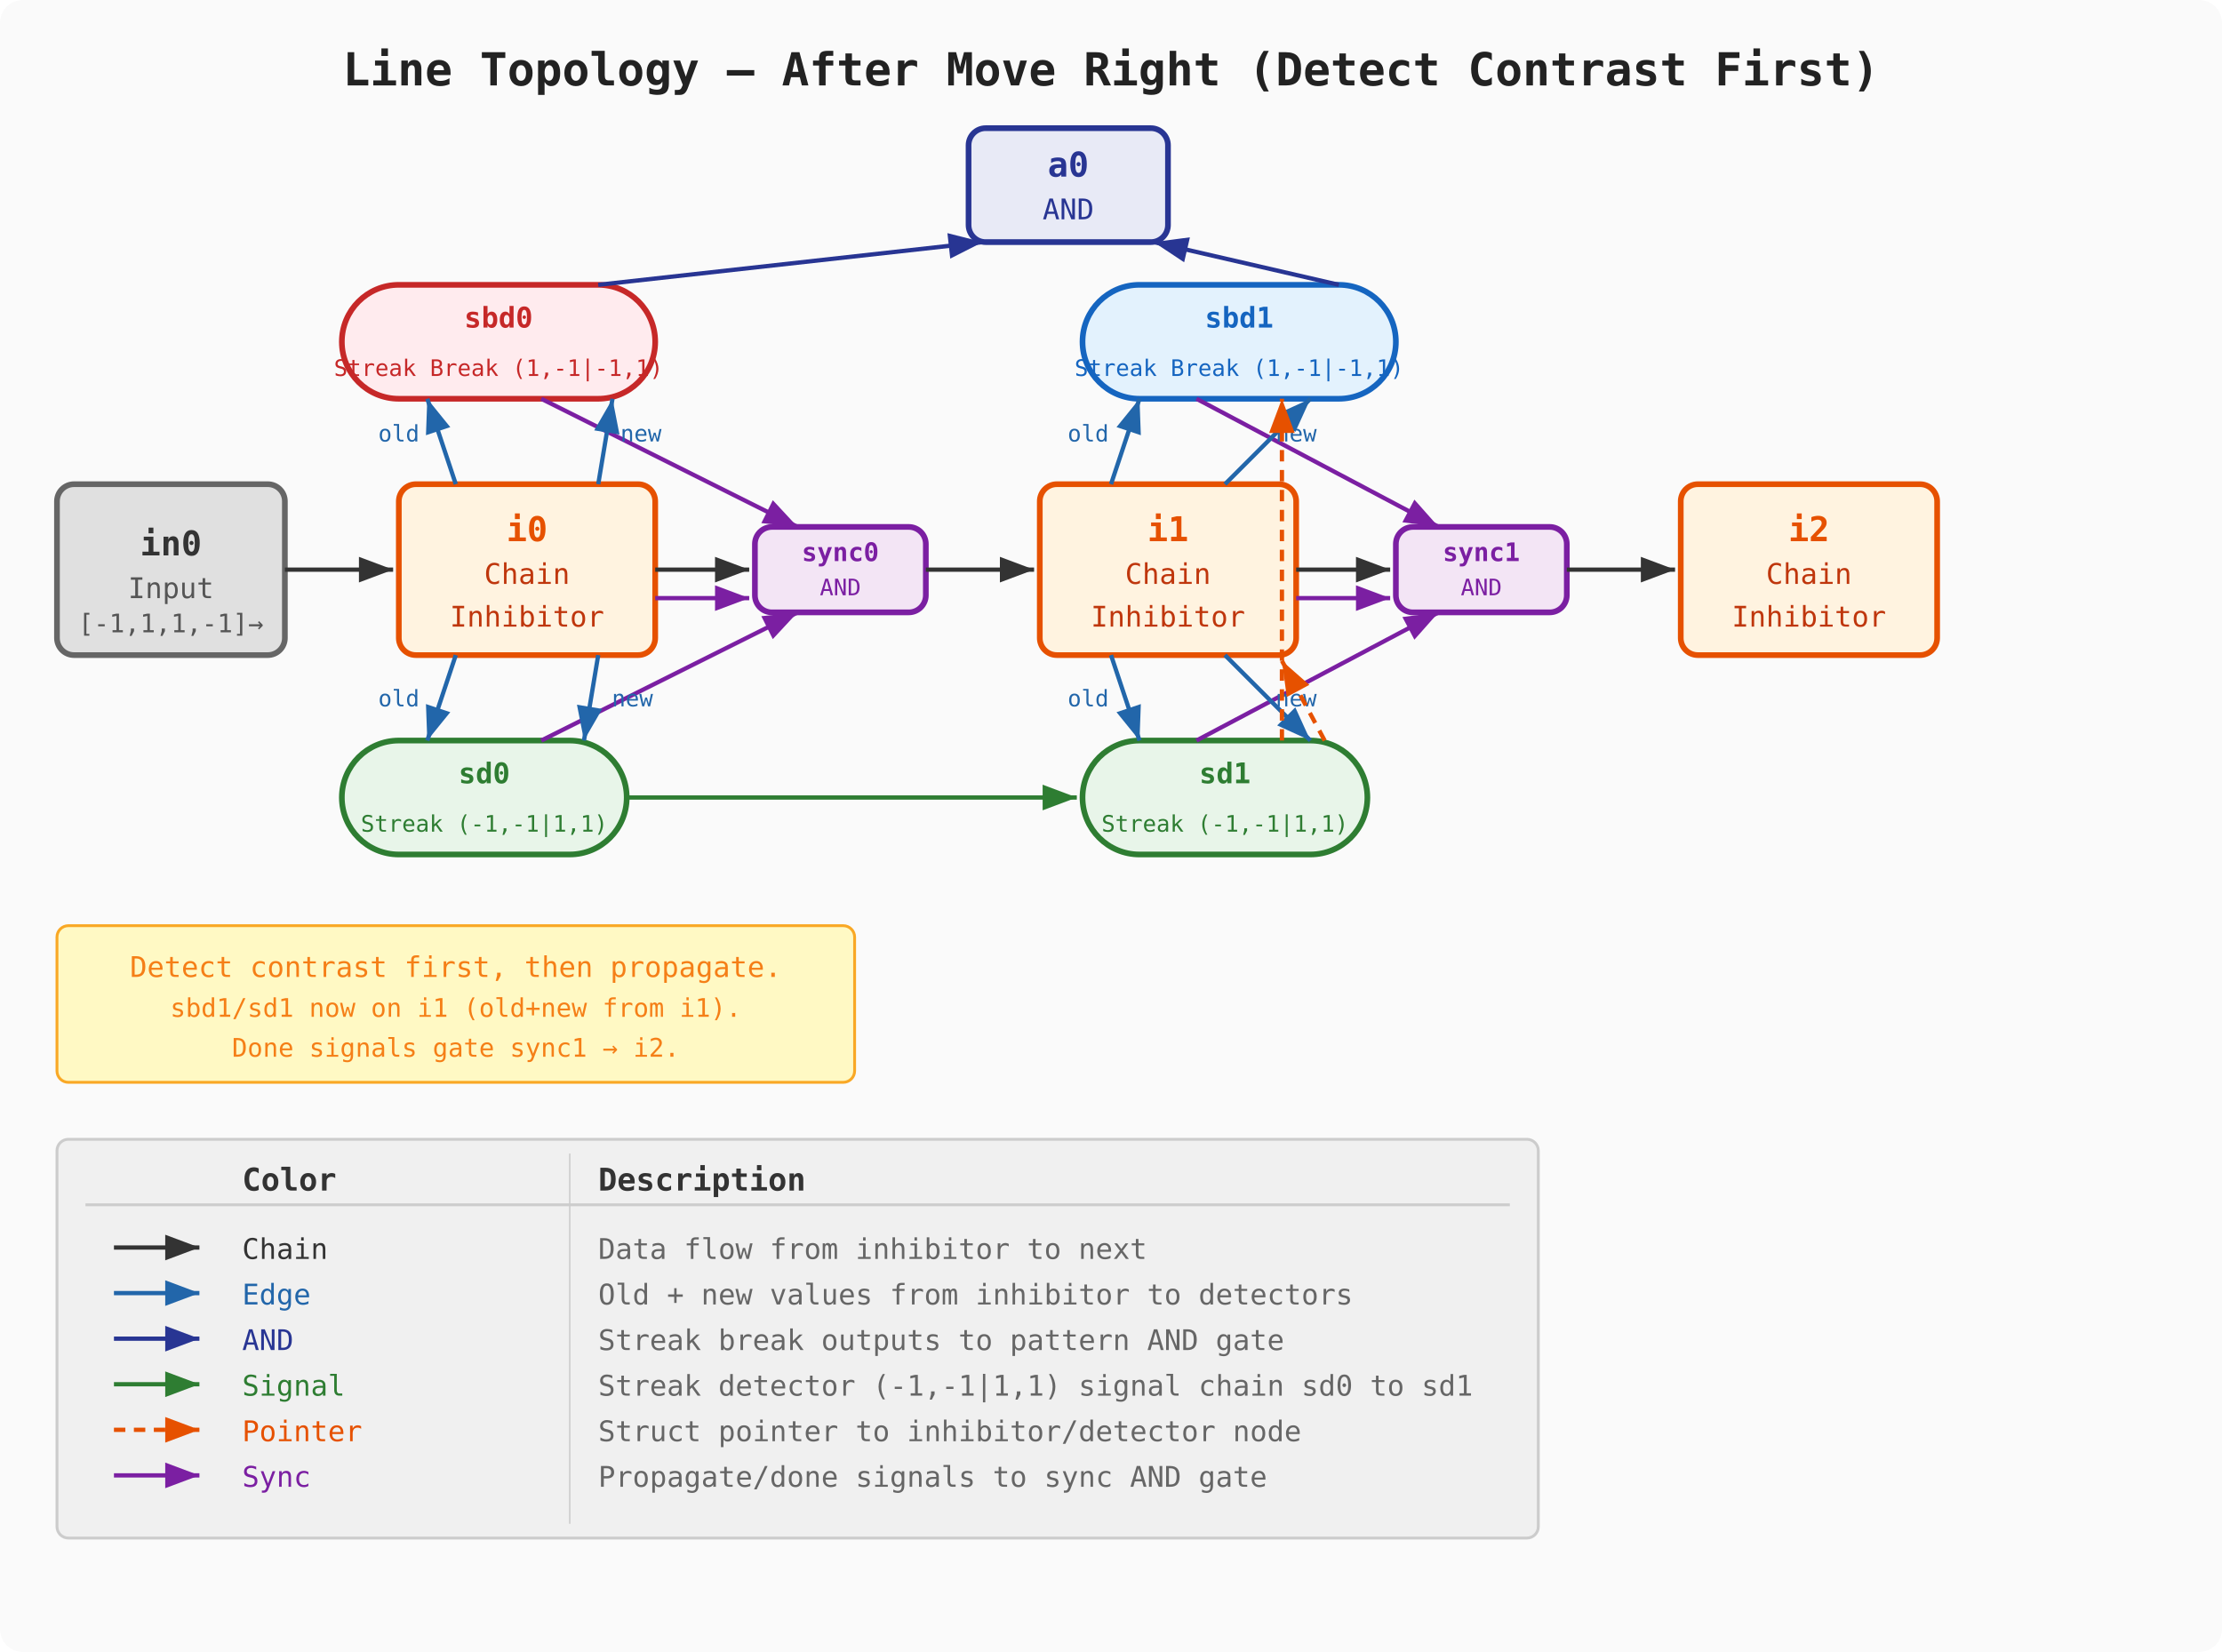
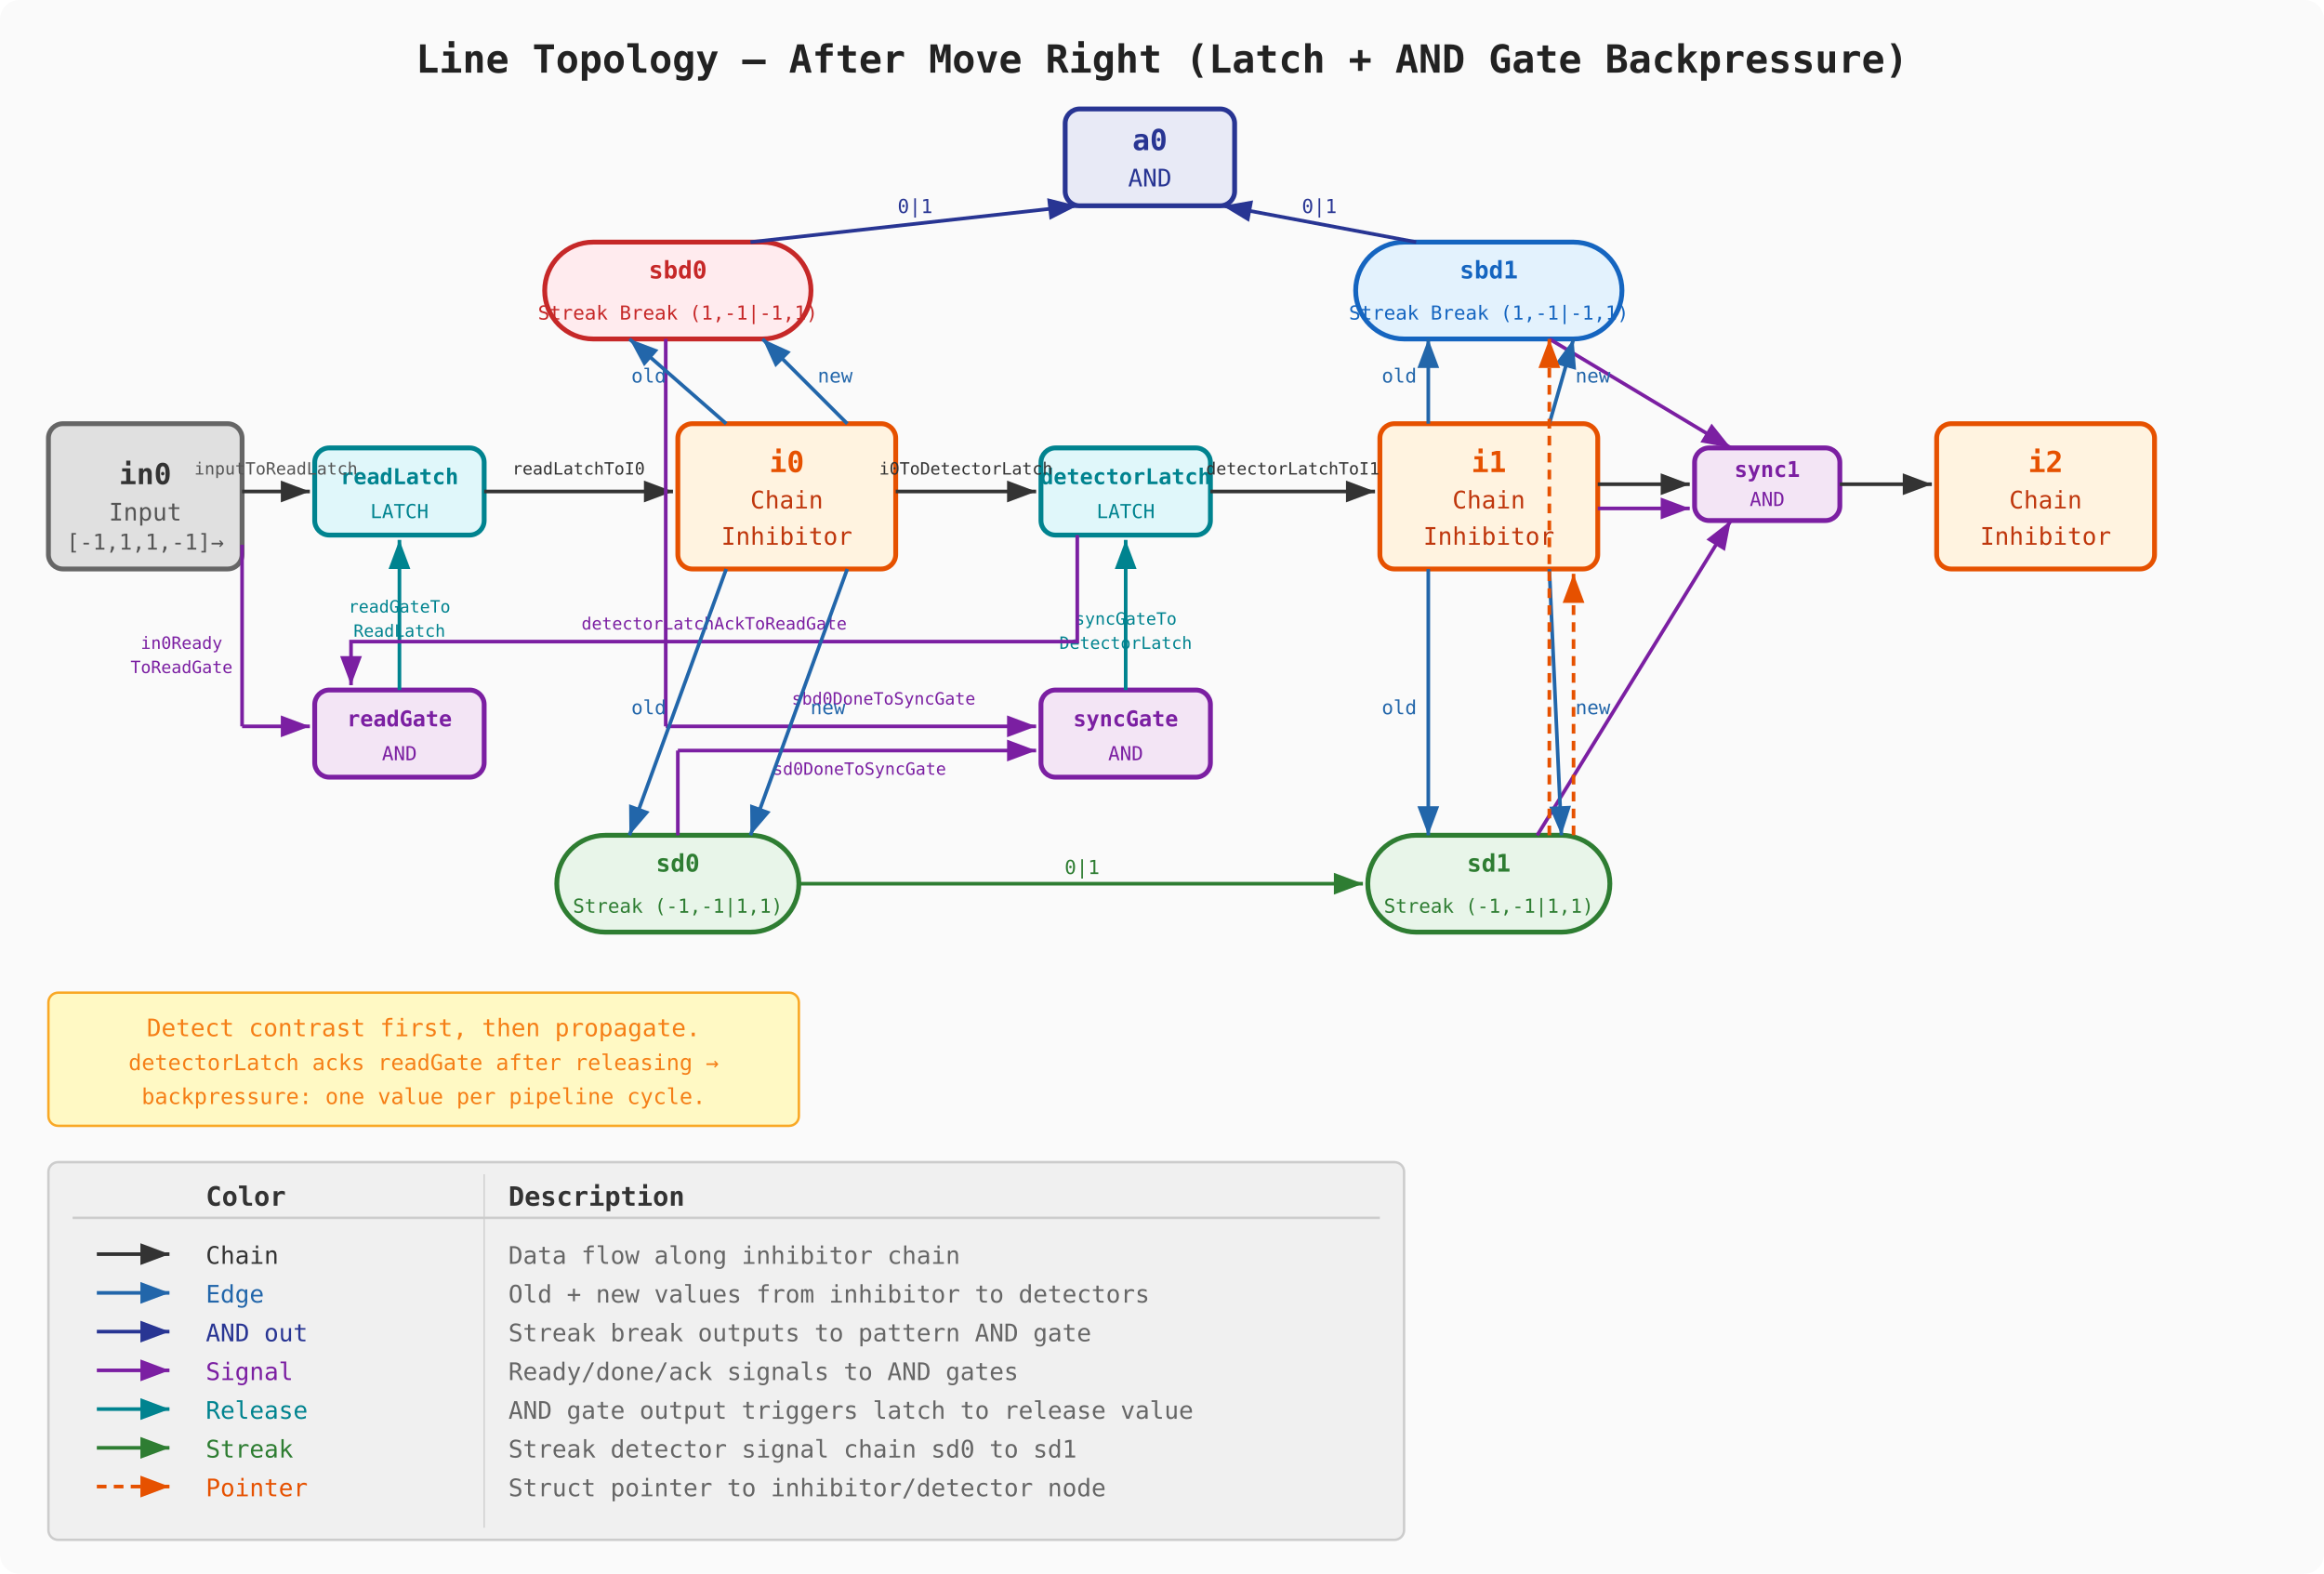
- <svg xmlns="http://www.w3.org/2000/svg" viewBox="0 0 780 580" font-family="monospace" font-size="12">
+ <svg xmlns="http://www.w3.org/2000/svg" viewBox="0 0 960 650" font-family="monospace" font-size="12">
  <defs>
    <marker id="arrow" markerWidth="8" markerHeight="6" refX="8" refY="3" orient="auto">
      <path d="M0,0 L8,3 L0,6" fill="#333" />
    </marker>
    <marker id="arrow-blue" markerWidth="8" markerHeight="6" refX="8" refY="3" orient="auto">
      <path d="M0,0 L8,3 L0,6" fill="#2266aa" />
    </marker>
    <marker id="arrow-indigo" markerWidth="8" markerHeight="6" refX="8" refY="3" orient="auto">
      <path d="M0,0 L8,3 L0,6" fill="#283593" />
    </marker>
    <marker id="arrow-green" markerWidth="8" markerHeight="6" refX="8" refY="3" orient="auto">
      <path d="M0,0 L8,3 L0,6" fill="#2e7d32" />
    </marker>
    <marker id="arrow-orange" markerWidth="8" markerHeight="6" refX="8" refY="3" orient="auto">
      <path d="M0,0 L8,3 L0,6" fill="#e65100" />
    </marker>
    <marker id="arrow-magenta" markerWidth="8" markerHeight="6" refX="8" refY="3" orient="auto">
      <path d="M0,0 L8,3 L0,6" fill="#7b1fa2" />
    </marker>
+     <marker id="arrow-teal" markerWidth="8" markerHeight="6" refX="8" refY="3" orient="auto">
+       <path d="M0,0 L8,3 L0,6" fill="#00838f" />
+     </marker>
  </defs>
-   <rect width="780" height="580" fill="#fafafa" rx="8" />
-   <text x="390" y="30" text-anchor="middle" font-size="16" font-weight="bold" fill="#222">Line Topology — After Move Right (Detect Contrast First)</text>
-   <rect x="340" y="45" width="70" height="40" fill="#e8eaf6" stroke="#283593" rx="6" stroke-width="2" />
-   <text x="375" y="62" text-anchor="middle" font-weight="bold" fill="#283593">a0</text>
-   <text x="375" y="77" text-anchor="middle" font-size="10" fill="#283593">AND</text>
-   <rect x="120" y="100" width="110" height="40" fill="#ffebee" stroke="#c62828" rx="20" stroke-width="2" />
-   <text x="175" y="115" text-anchor="middle" font-weight="bold" font-size="10" fill="#c62828">sbd0</text>
-   <text x="175" y="132" text-anchor="middle" font-size="8" fill="#c62828">Streak Break (1,-1|-1,1)</text>
-   <rect x="380" y="100" width="110" height="40" fill="#e3f2fd" stroke="#1565c0" rx="20" stroke-width="2" />
-   <text x="435" y="115" text-anchor="middle" font-weight="bold" font-size="10" fill="#1565c0">sbd1</text>
-   <text x="435" y="132" text-anchor="middle" font-size="8" fill="#1565c0">Streak Break (1,-1|-1,1)</text>
-   <rect x="20" y="170" width="80" height="60" fill="#e0e0e0" stroke="#666" rx="6" stroke-width="2" />
-   <text x="60" y="195" text-anchor="middle" font-weight="bold" fill="#333">in0</text>
-   <text x="60" y="210" text-anchor="middle" font-size="10" fill="#555">Input</text>
-   <text x="60" y="222" text-anchor="middle" font-size="9" fill="#555">[-1,1,1,-1]→</text>
-   <rect x="140" y="170" width="90" height="60" fill="#fff3e0" stroke="#e65100" rx="6" stroke-width="2" />
-   <text x="185" y="190" text-anchor="middle" font-weight="bold" fill="#e65100">i0</text>
-   <text x="185" y="205" text-anchor="middle" font-size="10" fill="#bf360c">Chain</text>
-   <text x="185" y="220" text-anchor="middle" font-size="10" fill="#bf360c">Inhibitor</text>
-   <rect x="265" y="185" width="60" height="30" fill="#f3e5f5" stroke="#7b1fa2" rx="6" stroke-width="2" />
-   <text x="295" y="197" text-anchor="middle" font-weight="bold" font-size="9" fill="#7b1fa2">sync0</text>
-   <text x="295" y="209" text-anchor="middle" font-size="8" fill="#7b1fa2">AND</text>
-   <rect x="365" y="170" width="90" height="60" fill="#fff3e0" stroke="#e65100" rx="6" stroke-width="2" />
-   <text x="410" y="190" text-anchor="middle" font-weight="bold" fill="#e65100">i1</text>
-   <text x="410" y="205" text-anchor="middle" font-size="10" fill="#bf360c">Chain</text>
-   <text x="410" y="220" text-anchor="middle" font-size="10" fill="#bf360c">Inhibitor</text>
-   <rect x="490" y="185" width="60" height="30" fill="#f3e5f5" stroke="#7b1fa2" rx="6" stroke-width="2" />
-   <text x="520" y="197" text-anchor="middle" font-weight="bold" font-size="9" fill="#7b1fa2">sync1</text>
-   <text x="520" y="209" text-anchor="middle" font-size="8" fill="#7b1fa2">AND</text>
-   <rect x="590" y="170" width="90" height="60" fill="#fff3e0" stroke="#e65100" rx="6" stroke-width="2" />
-   <text x="635" y="190" text-anchor="middle" font-weight="bold" fill="#e65100">i2</text>
-   <text x="635" y="205" text-anchor="middle" font-size="10" fill="#bf360c">Chain</text>
-   <text x="635" y="220" text-anchor="middle" font-size="10" fill="#bf360c">Inhibitor</text>
-   <rect x="120" y="260" width="100" height="40" fill="#e8f5e9" stroke="#2e7d32" rx="20" stroke-width="2" />
-   <text x="170" y="275" text-anchor="middle" font-weight="bold" font-size="10" fill="#2e7d32">sd0</text>
-   <text x="170" y="292" text-anchor="middle" font-size="8" fill="#2e7d32">Streak (-1,-1|1,1)</text>
-   <rect x="380" y="260" width="100" height="40" fill="#e8f5e9" stroke="#2e7d32" rx="20" stroke-width="2" />
-   <text x="430" y="275" text-anchor="middle" font-weight="bold" font-size="10" fill="#2e7d32">sd1</text>
-   <text x="430" y="292" text-anchor="middle" font-size="8" fill="#2e7d32">Streak (-1,-1|1,1)</text>
-   <line x1="100" y1="200" x2="138" y2="200" stroke="#333" stroke-width="1.5" marker-end="url(#arrow)" />
-   <line x1="230" y1="200" x2="263" y2="200" stroke="#333" stroke-width="1.5" marker-end="url(#arrow)" />
-   <line x1="230" y1="210" x2="263" y2="210" stroke="#7b1fa2" stroke-width="1.5" marker-end="url(#arrow-magenta)" />
-   <line x1="325" y1="200" x2="363" y2="200" stroke="#333" stroke-width="1.5" marker-end="url(#arrow)" />
-   <line x1="190" y1="140" x2="280" y2="185" stroke="#7b1fa2" stroke-width="1.5" marker-end="url(#arrow-magenta)" />
-   <line x1="190" y1="260" x2="280" y2="215" stroke="#7b1fa2" stroke-width="1.5" marker-end="url(#arrow-magenta)" />
-   <line x1="455" y1="200" x2="488" y2="200" stroke="#333" stroke-width="1.5" marker-end="url(#arrow)" />
-   <line x1="455" y1="210" x2="488" y2="210" stroke="#7b1fa2" stroke-width="1.5" marker-end="url(#arrow-magenta)" />
-   <line x1="550" y1="200" x2="588" y2="200" stroke="#333" stroke-width="1.5" marker-end="url(#arrow)" />
-   <line x1="420" y1="140" x2="505" y2="185" stroke="#7b1fa2" stroke-width="1.5" marker-end="url(#arrow-magenta)" />
-   <line x1="420" y1="260" x2="505" y2="215" stroke="#7b1fa2" stroke-width="1.5" marker-end="url(#arrow-magenta)" />
-   <line x1="160" y1="170" x2="150" y2="140" stroke="#2266aa" stroke-width="1.5" marker-end="url(#arrow-blue)" />
-   <text x="140" y="155" text-anchor="middle" font-size="8" fill="#2266aa">old</text>
-   <line x1="210" y1="170" x2="215" y2="140" stroke="#2266aa" stroke-width="1.5" marker-end="url(#arrow-blue)" />
-   <text x="225" y="155" text-anchor="middle" font-size="8" fill="#2266aa">new</text>
-   <line x1="160" y1="230" x2="150" y2="260" stroke="#2266aa" stroke-width="1.5" marker-end="url(#arrow-blue)" />
-   <text x="140" y="248" text-anchor="middle" font-size="8" fill="#2266aa">old</text>
-   <line x1="210" y1="230" x2="205" y2="260" stroke="#2266aa" stroke-width="1.5" marker-end="url(#arrow-blue)" />
-   <text x="222" y="248" text-anchor="middle" font-size="8" fill="#2266aa">new</text>
-   <line x1="390" y1="170" x2="400" y2="140" stroke="#2266aa" stroke-width="1.5" marker-end="url(#arrow-blue)" />
-   <text x="382" y="155" text-anchor="middle" font-size="8" fill="#2266aa">old</text>
-   <line x1="430" y1="170" x2="460" y2="140" stroke="#2266aa" stroke-width="1.5" marker-end="url(#arrow-blue)" />
-   <text x="455" y="155" text-anchor="middle" font-size="8" fill="#2266aa">new</text>
-   <line x1="390" y1="230" x2="400" y2="260" stroke="#2266aa" stroke-width="1.5" marker-end="url(#arrow-blue)" />
-   <text x="382" y="248" text-anchor="middle" font-size="8" fill="#2266aa">old</text>
-   <line x1="430" y1="230" x2="460" y2="260" stroke="#2266aa" stroke-width="1.5" marker-end="url(#arrow-blue)" />
-   <text x="455" y="248" text-anchor="middle" font-size="8" fill="#2266aa">new</text>
-   <line x1="210" y1="100" x2="345" y2="85" stroke="#283593" stroke-width="1.5" marker-end="url(#arrow-indigo)" />
-   <line x1="470" y1="100" x2="405" y2="85" stroke="#283593" stroke-width="1.5" marker-end="url(#arrow-indigo)" />
-   <line x1="220" y1="280" x2="378" y2="280" stroke="#2e7d32" stroke-width="1.5" marker-end="url(#arrow-green)" />
-   <line x1="465" y1="260" x2="450" y2="232" stroke="#e65100" stroke-width="1.5" stroke-dasharray="4,3" marker-end="url(#arrow-orange)" />
-   <line x1="450" y1="260" x2="450" y2="140" stroke="#e65100" stroke-width="1.5" stroke-dasharray="4,3" marker-end="url(#arrow-orange)" />
-   <rect x="20" y="325" width="280" height="55" fill="#fff9c4" stroke="#f9a825" rx="4" />
-   <text x="160" y="343" text-anchor="middle" font-size="10" fill="#f57f17">Detect contrast first, then propagate.</text>
-   <text x="160" y="357" text-anchor="middle" font-size="9" fill="#f57f17">sbd1/sd1 now on i1 (old+new from i1).</text>
-   <text x="160" y="371" text-anchor="middle" font-size="9" fill="#f57f17">Done signals gate sync1 → i2.</text>
-   <rect x="20" y="400" width="520" height="140" fill="#f0f0f0" rx="4" stroke="#ccc" />
-   <text x="85" y="418" text-anchor="start" font-weight="bold" fill="#333" font-size="11">Color</text>
-   <text x="210" y="418" text-anchor="start" font-weight="bold" fill="#333" font-size="11">Description</text>
-   <line x1="30" y1="423" x2="530" y2="423" stroke="#ccc" stroke-width="1" />
-   <line x1="200" y1="405" x2="200" y2="535" stroke="#ccc" stroke-width="0.5" />
-   <line x1="40" y1="438" x2="70" y2="438" stroke="#333" stroke-width="1.5" marker-end="url(#arrow)" />
-   <text x="85" y="442" text-anchor="start" fill="#333" font-size="10">Chain</text>
-   <text x="210" y="442" text-anchor="start" fill="#666" font-size="10">Data flow from inhibitor to next</text>
-   <line x1="40" y1="454" x2="70" y2="454" stroke="#2266aa" stroke-width="1.5" marker-end="url(#arrow-blue)" />
-   <text x="85" y="458" text-anchor="start" fill="#2266aa" font-size="10">Edge</text>
-   <text x="210" y="458" text-anchor="start" fill="#666" font-size="10">Old + new values from inhibitor to detectors</text>
-   <line x1="40" y1="470" x2="70" y2="470" stroke="#283593" stroke-width="1.5" marker-end="url(#arrow-indigo)" />
-   <text x="85" y="474" text-anchor="start" fill="#283593" font-size="10">AND</text>
-   <text x="210" y="474" text-anchor="start" fill="#666" font-size="10">Streak break outputs to pattern AND gate</text>
-   <line x1="40" y1="486" x2="70" y2="486" stroke="#2e7d32" stroke-width="1.5" marker-end="url(#arrow-green)" />
-   <text x="85" y="490" text-anchor="start" fill="#2e7d32" font-size="10">Signal</text>
-   <text x="210" y="490" text-anchor="start" fill="#666" font-size="10">Streak detector (-1,-1|1,1) signal chain sd0 to sd1</text>
-   <line x1="40" y1="502" x2="70" y2="502" stroke="#e65100" stroke-width="1.5" stroke-dasharray="4,3" marker-end="url(#arrow-orange)" />
-   <text x="85" y="506" text-anchor="start" fill="#e65100" font-size="10">Pointer</text>
-   <text x="210" y="506" text-anchor="start" fill="#666" font-size="10">Struct pointer to inhibitor/detector node</text>
-   <line x1="40" y1="518" x2="70" y2="518" stroke="#7b1fa2" stroke-width="1.5" marker-end="url(#arrow-magenta)" />
-   <text x="85" y="522" text-anchor="start" fill="#7b1fa2" font-size="10">Sync</text>
-   <text x="210" y="522" text-anchor="start" fill="#666" font-size="10">Propagate/done signals to sync AND gate</text>
+   <rect width="960" height="650" fill="#fafafa" rx="8" />
+   <text x="480" y="30" text-anchor="middle" font-size="16" font-weight="bold" fill="#222">Line Topology — After Move Right (Latch + AND Gate Backpressure)</text>
+   <rect x="440" y="45" width="70" height="40" fill="#e8eaf6" stroke="#283593" rx="6" stroke-width="2" />
+   <text x="475" y="62" text-anchor="middle" font-weight="bold" fill="#283593">a0</text>
+   <text x="475" y="77" text-anchor="middle" font-size="10" fill="#283593">AND</text>
+   <rect x="225" y="100" width="110" height="40" fill="#ffebee" stroke="#c62828" rx="20" stroke-width="2" />
+   <text x="280" y="115" text-anchor="middle" font-weight="bold" font-size="10" fill="#c62828">sbd0</text>
+   <text x="280" y="132" text-anchor="middle" font-size="8" fill="#c62828">Streak Break (1,-1|-1,1)</text>
+   <rect x="560" y="100" width="110" height="40" fill="#e3f2fd" stroke="#1565c0" rx="20" stroke-width="2" />
+   <text x="615" y="115" text-anchor="middle" font-weight="bold" font-size="10" fill="#1565c0">sbd1</text>
+   <text x="615" y="132" text-anchor="middle" font-size="8" fill="#1565c0">Streak Break (1,-1|-1,1)</text>
+   <rect x="20" y="175" width="80" height="60" fill="#e0e0e0" stroke="#666" rx="6" stroke-width="2" />
+   <text x="60" y="200" text-anchor="middle" font-weight="bold" fill="#333">in0</text>
+   <text x="60" y="215" text-anchor="middle" font-size="10" fill="#555">Input</text>
+   <text x="60" y="227" text-anchor="middle" font-size="9" fill="#555">[-1,1,1,-1]→</text>
+   <rect x="130" y="185" width="70" height="36" fill="#e0f7fa" stroke="#00838f" rx="6" stroke-width="2" />
+   <text x="165" y="200" text-anchor="middle" font-weight="bold" font-size="9" fill="#00838f">readLatch</text>
+   <text x="165" y="214" text-anchor="middle" font-size="8" fill="#00838f">LATCH</text>
+   <rect x="280" y="175" width="90" height="60" fill="#fff3e0" stroke="#e65100" rx="6" stroke-width="2" />
+   <text x="325" y="195" text-anchor="middle" font-weight="bold" fill="#e65100">i0</text>
+   <text x="325" y="210" text-anchor="middle" font-size="10" fill="#bf360c">Chain</text>
+   <text x="325" y="225" text-anchor="middle" font-size="10" fill="#bf360c">Inhibitor</text>
+   <rect x="430" y="185" width="70" height="36" fill="#e0f7fa" stroke="#00838f" rx="6" stroke-width="2" />
+   <text x="465" y="200" text-anchor="middle" font-weight="bold" font-size="9" fill="#00838f">detectorLatch</text>
+   <text x="465" y="214" text-anchor="middle" font-size="8" fill="#00838f">LATCH</text>
+   <rect x="570" y="175" width="90" height="60" fill="#fff3e0" stroke="#e65100" rx="6" stroke-width="2" />
+   <text x="615" y="195" text-anchor="middle" font-weight="bold" fill="#e65100">i1</text>
+   <text x="615" y="210" text-anchor="middle" font-size="10" fill="#bf360c">Chain</text>
+   <text x="615" y="225" text-anchor="middle" font-size="10" fill="#bf360c">Inhibitor</text>
+   <rect x="700" y="185" width="60" height="30" fill="#f3e5f5" stroke="#7b1fa2" rx="6" stroke-width="2" />
+   <text x="730" y="197" text-anchor="middle" font-weight="bold" font-size="9" fill="#7b1fa2">sync1</text>
+   <text x="730" y="209" text-anchor="middle" font-size="8" fill="#7b1fa2">AND</text>
+   <rect x="800" y="175" width="90" height="60" fill="#fff3e0" stroke="#e65100" rx="6" stroke-width="2" />
+   <text x="845" y="195" text-anchor="middle" font-weight="bold" fill="#e65100">i2</text>
+   <text x="845" y="210" text-anchor="middle" font-size="10" fill="#bf360c">Chain</text>
+   <text x="845" y="225" text-anchor="middle" font-size="10" fill="#bf360c">Inhibitor</text>
+   <rect x="130" y="285" width="70" height="36" fill="#f3e5f5" stroke="#7b1fa2" rx="6" stroke-width="2" />
+   <text x="165" y="300" text-anchor="middle" font-weight="bold" font-size="9" fill="#7b1fa2">readGate</text>
+   <text x="165" y="314" text-anchor="middle" font-size="8" fill="#7b1fa2">AND</text>
+   <rect x="430" y="285" width="70" height="36" fill="#f3e5f5" stroke="#7b1fa2" rx="6" stroke-width="2" />
+   <text x="465" y="300" text-anchor="middle" font-weight="bold" font-size="9" fill="#7b1fa2">syncGate</text>
+   <text x="465" y="314" text-anchor="middle" font-size="8" fill="#7b1fa2">AND</text>
+   <rect x="230" y="345" width="100" height="40" fill="#e8f5e9" stroke="#2e7d32" rx="20" stroke-width="2" />
+   <text x="280" y="360" text-anchor="middle" font-weight="bold" font-size="10" fill="#2e7d32">sd0</text>
+   <text x="280" y="377" text-anchor="middle" font-size="8" fill="#2e7d32">Streak (-1,-1|1,1)</text>
+   <rect x="565" y="345" width="100" height="40" fill="#e8f5e9" stroke="#2e7d32" rx="20" stroke-width="2" />
+   <text x="615" y="360" text-anchor="middle" font-weight="bold" font-size="10" fill="#2e7d32">sd1</text>
+   <text x="615" y="377" text-anchor="middle" font-size="8" fill="#2e7d32">Streak (-1,-1|1,1)</text>
+   <line x1="100" y1="203" x2="128" y2="203" stroke="#333" stroke-width="1.5" marker-end="url(#arrow)" />
+   <text x="114" y="196" text-anchor="middle" font-size="7" fill="#555">inputToReadLatch</text>
+   <line x1="200" y1="203" x2="278" y2="203" stroke="#333" stroke-width="1.5" marker-end="url(#arrow)" />
+   <text x="239" y="196" text-anchor="middle" font-size="7" fill="#333">readLatchToI0</text>
+   <line x1="370" y1="203" x2="428" y2="203" stroke="#333" stroke-width="1.5" marker-end="url(#arrow)" />
+   <text x="399" y="196" text-anchor="middle" font-size="7" fill="#333">i0ToDetectorLatch</text>
+   <line x1="500" y1="203" x2="568" y2="203" stroke="#333" stroke-width="1.5" marker-end="url(#arrow)" />
+   <text x="534" y="196" text-anchor="middle" font-size="7" fill="#333">detectorLatchToI1</text>
+   <line x1="660" y1="200" x2="698" y2="200" stroke="#333" stroke-width="1.5" marker-end="url(#arrow)" />
+   <line x1="760" y1="200" x2="798" y2="200" stroke="#333" stroke-width="1.5" marker-end="url(#arrow)" />
+   <line x1="100" y1="225" x2="100" y2="300" stroke="#7b1fa2" stroke-width="1.5" />
+   <line x1="100" y1="300" x2="128" y2="300" stroke="#7b1fa2" stroke-width="1.5" marker-end="url(#arrow-magenta)" />
+   <text x="75" y="268" text-anchor="middle" font-size="7" fill="#7b1fa2">in0Ready</text>
+   <text x="75" y="278" text-anchor="middle" font-size="7" fill="#7b1fa2">ToReadGate</text>
+   <line x1="165" y1="285" x2="165" y2="223" stroke="#00838f" stroke-width="1.5" marker-end="url(#arrow-teal)" />
+   <text x="165" y="253" text-anchor="middle" font-size="7" fill="#00838f">readGateTo</text>
+   <text x="165" y="263" text-anchor="middle" font-size="7" fill="#00838f">ReadLatch</text>
+   <line x1="465" y1="285" x2="465" y2="223" stroke="#00838f" stroke-width="1.5" marker-end="url(#arrow-teal)" />
+   <text x="465" y="258" text-anchor="middle" font-size="7" fill="#00838f">syncGateTo</text>
+   <text x="465" y="268" text-anchor="middle" font-size="7" fill="#00838f">DetectorLatch</text>
+   <path d="M445,221 L445,265 L145,265 L145,283" fill="none" stroke="#7b1fa2" stroke-width="1.5" marker-end="url(#arrow-magenta)" />
+   <text x="295" y="260" text-anchor="middle" font-size="7" fill="#7b1fa2">detectorLatchAckToReadGate</text>
+   <line x1="275" y1="140" x2="275" y2="300" stroke="#7b1fa2" stroke-width="1.5" />
+   <line x1="275" y1="300" x2="428" y2="300" stroke="#7b1fa2" stroke-width="1.5" marker-end="url(#arrow-magenta)" />
+   <text x="365" y="291" text-anchor="middle" font-size="7" fill="#7b1fa2">sbd0DoneToSyncGate</text>
+   <line x1="280" y1="345" x2="280" y2="310" stroke="#7b1fa2" stroke-width="1.5" />
+   <line x1="280" y1="310" x2="428" y2="310" stroke="#7b1fa2" stroke-width="1.5" marker-end="url(#arrow-magenta)" />
+   <text x="355" y="320" text-anchor="middle" font-size="7" fill="#7b1fa2">sd0DoneToSyncGate</text>
+   <line x1="660" y1="210" x2="698" y2="210" stroke="#7b1fa2" stroke-width="1.5" marker-end="url(#arrow-magenta)" />
+   <line x1="640" y1="140" x2="715" y2="185" stroke="#7b1fa2" stroke-width="1.5" marker-end="url(#arrow-magenta)" />
+   <line x1="635" y1="345" x2="715" y2="215" stroke="#7b1fa2" stroke-width="1.5" marker-end="url(#arrow-magenta)" />
+   <line x1="300" y1="175" x2="260" y2="140" stroke="#2266aa" stroke-width="1.5" marker-end="url(#arrow-blue)" />
+   <text x="268" y="158" text-anchor="middle" font-size="8" fill="#2266aa">old</text>
+   <line x1="350" y1="175" x2="315" y2="140" stroke="#2266aa" stroke-width="1.5" marker-end="url(#arrow-blue)" />
+   <text x="345" y="158" text-anchor="middle" font-size="8" fill="#2266aa">new</text>
+   <line x1="300" y1="235" x2="260" y2="345" stroke="#2266aa" stroke-width="1.5" marker-end="url(#arrow-blue)" />
+   <text x="268" y="295" text-anchor="middle" font-size="8" fill="#2266aa">old</text>
+   <line x1="350" y1="235" x2="310" y2="345" stroke="#2266aa" stroke-width="1.5" marker-end="url(#arrow-blue)" />
+   <text x="342" y="295" text-anchor="middle" font-size="8" fill="#2266aa">new</text>
+   <line x1="590" y1="175" x2="590" y2="140" stroke="#2266aa" stroke-width="1.5" marker-end="url(#arrow-blue)" />
+   <text x="578" y="158" text-anchor="middle" font-size="8" fill="#2266aa">old</text>
+   <line x1="640" y1="175" x2="650" y2="140" stroke="#2266aa" stroke-width="1.5" marker-end="url(#arrow-blue)" />
+   <text x="658" y="158" text-anchor="middle" font-size="8" fill="#2266aa">new</text>
+   <line x1="590" y1="235" x2="590" y2="345" stroke="#2266aa" stroke-width="1.5" marker-end="url(#arrow-blue)" />
+   <text x="578" y="295" text-anchor="middle" font-size="8" fill="#2266aa">old</text>
+   <line x1="640" y1="235" x2="645" y2="345" stroke="#2266aa" stroke-width="1.5" marker-end="url(#arrow-blue)" />
+   <text x="658" y="295" text-anchor="middle" font-size="8" fill="#2266aa">new</text>
+   <line x1="310" y1="100" x2="445" y2="85" stroke="#283593" stroke-width="1.5" marker-end="url(#arrow-indigo)" />
+   <text x="378" y="88" text-anchor="middle" font-size="8" fill="#283593">0|1</text>
+   <line x1="585" y1="100" x2="505" y2="85" stroke="#283593" stroke-width="1.5" marker-end="url(#arrow-indigo)" />
+   <text x="545" y="88" text-anchor="middle" font-size="8" fill="#283593">0|1</text>
+   <line x1="330" y1="365" x2="563" y2="365" stroke="#2e7d32" stroke-width="1.5" marker-end="url(#arrow-green)" />
+   <text x="447" y="361" text-anchor="middle" font-size="8" fill="#2e7d32">0|1</text>
+   <line x1="650" y1="345" x2="650" y2="237" stroke="#e65100" stroke-width="1.5" stroke-dasharray="4,3" marker-end="url(#arrow-orange)" />
+   <line x1="640" y1="345" x2="640" y2="140" stroke="#e65100" stroke-width="1.5" stroke-dasharray="4,3" marker-end="url(#arrow-orange)" />
+   <rect x="20" y="410" width="310" height="55" fill="#fff9c4" stroke="#f9a825" rx="4" />
+   <text x="175" y="428" text-anchor="middle" font-size="10" fill="#f57f17">Detect contrast first, then propagate.</text>
+   <text x="175" y="442" text-anchor="middle" font-size="9" fill="#f57f17">detectorLatch acks readGate after releasing →</text>
+   <text x="175" y="456" text-anchor="middle" font-size="9" fill="#f57f17">backpressure: one value per pipeline cycle.</text>
+   <rect x="20" y="480" width="560" height="156" fill="#f0f0f0" rx="4" stroke="#ccc" />
+   <text x="85" y="498" text-anchor="start" font-weight="bold" fill="#333" font-size="11">Color</text>
+   <text x="210" y="498" text-anchor="start" font-weight="bold" fill="#333" font-size="11">Description</text>
+   <line x1="30" y1="503" x2="570" y2="503" stroke="#ccc" stroke-width="1" />
+   <line x1="200" y1="485" x2="200" y2="631" stroke="#ccc" stroke-width="0.5" />
+   <line x1="40" y1="518" x2="70" y2="518" stroke="#333" stroke-width="1.5" marker-end="url(#arrow)" />
+   <text x="85" y="522" text-anchor="start" fill="#333" font-size="10">Chain</text>
+   <text x="210" y="522" text-anchor="start" fill="#666" font-size="10">Data flow along inhibitor chain</text>
+   <line x1="40" y1="534" x2="70" y2="534" stroke="#2266aa" stroke-width="1.5" marker-end="url(#arrow-blue)" />
+   <text x="85" y="538" text-anchor="start" fill="#2266aa" font-size="10">Edge</text>
+   <text x="210" y="538" text-anchor="start" fill="#666" font-size="10">Old + new values from inhibitor to detectors</text>
+   <line x1="40" y1="550" x2="70" y2="550" stroke="#283593" stroke-width="1.5" marker-end="url(#arrow-indigo)" />
+   <text x="85" y="554" text-anchor="start" fill="#283593" font-size="10">AND out</text>
+   <text x="210" y="554" text-anchor="start" fill="#666" font-size="10">Streak break outputs to pattern AND gate</text>
+   <line x1="40" y1="566" x2="70" y2="566" stroke="#7b1fa2" stroke-width="1.5" marker-end="url(#arrow-magenta)" />
+   <text x="85" y="570" text-anchor="start" fill="#7b1fa2" font-size="10">Signal</text>
+   <text x="210" y="570" text-anchor="start" fill="#666" font-size="10">Ready/done/ack signals to AND gates</text>
+   <line x1="40" y1="582" x2="70" y2="582" stroke="#00838f" stroke-width="1.5" marker-end="url(#arrow-teal)" />
+   <text x="85" y="586" text-anchor="start" fill="#00838f" font-size="10">Release</text>
+   <text x="210" y="586" text-anchor="start" fill="#666" font-size="10">AND gate output triggers latch to release value</text>
+   <line x1="40" y1="598" x2="70" y2="598" stroke="#2e7d32" stroke-width="1.5" marker-end="url(#arrow-green)" />
+   <text x="85" y="602" text-anchor="start" fill="#2e7d32" font-size="10">Streak</text>
+   <text x="210" y="602" text-anchor="start" fill="#666" font-size="10">Streak detector signal chain sd0 to sd1</text>
+   <line x1="40" y1="614" x2="70" y2="614" stroke="#e65100" stroke-width="1.5" stroke-dasharray="4,3" marker-end="url(#arrow-orange)" />
+   <text x="85" y="618" text-anchor="start" fill="#e65100" font-size="10">Pointer</text>
+   <text x="210" y="618" text-anchor="start" fill="#666" font-size="10">Struct pointer to inhibitor/detector node</text>
</svg>
